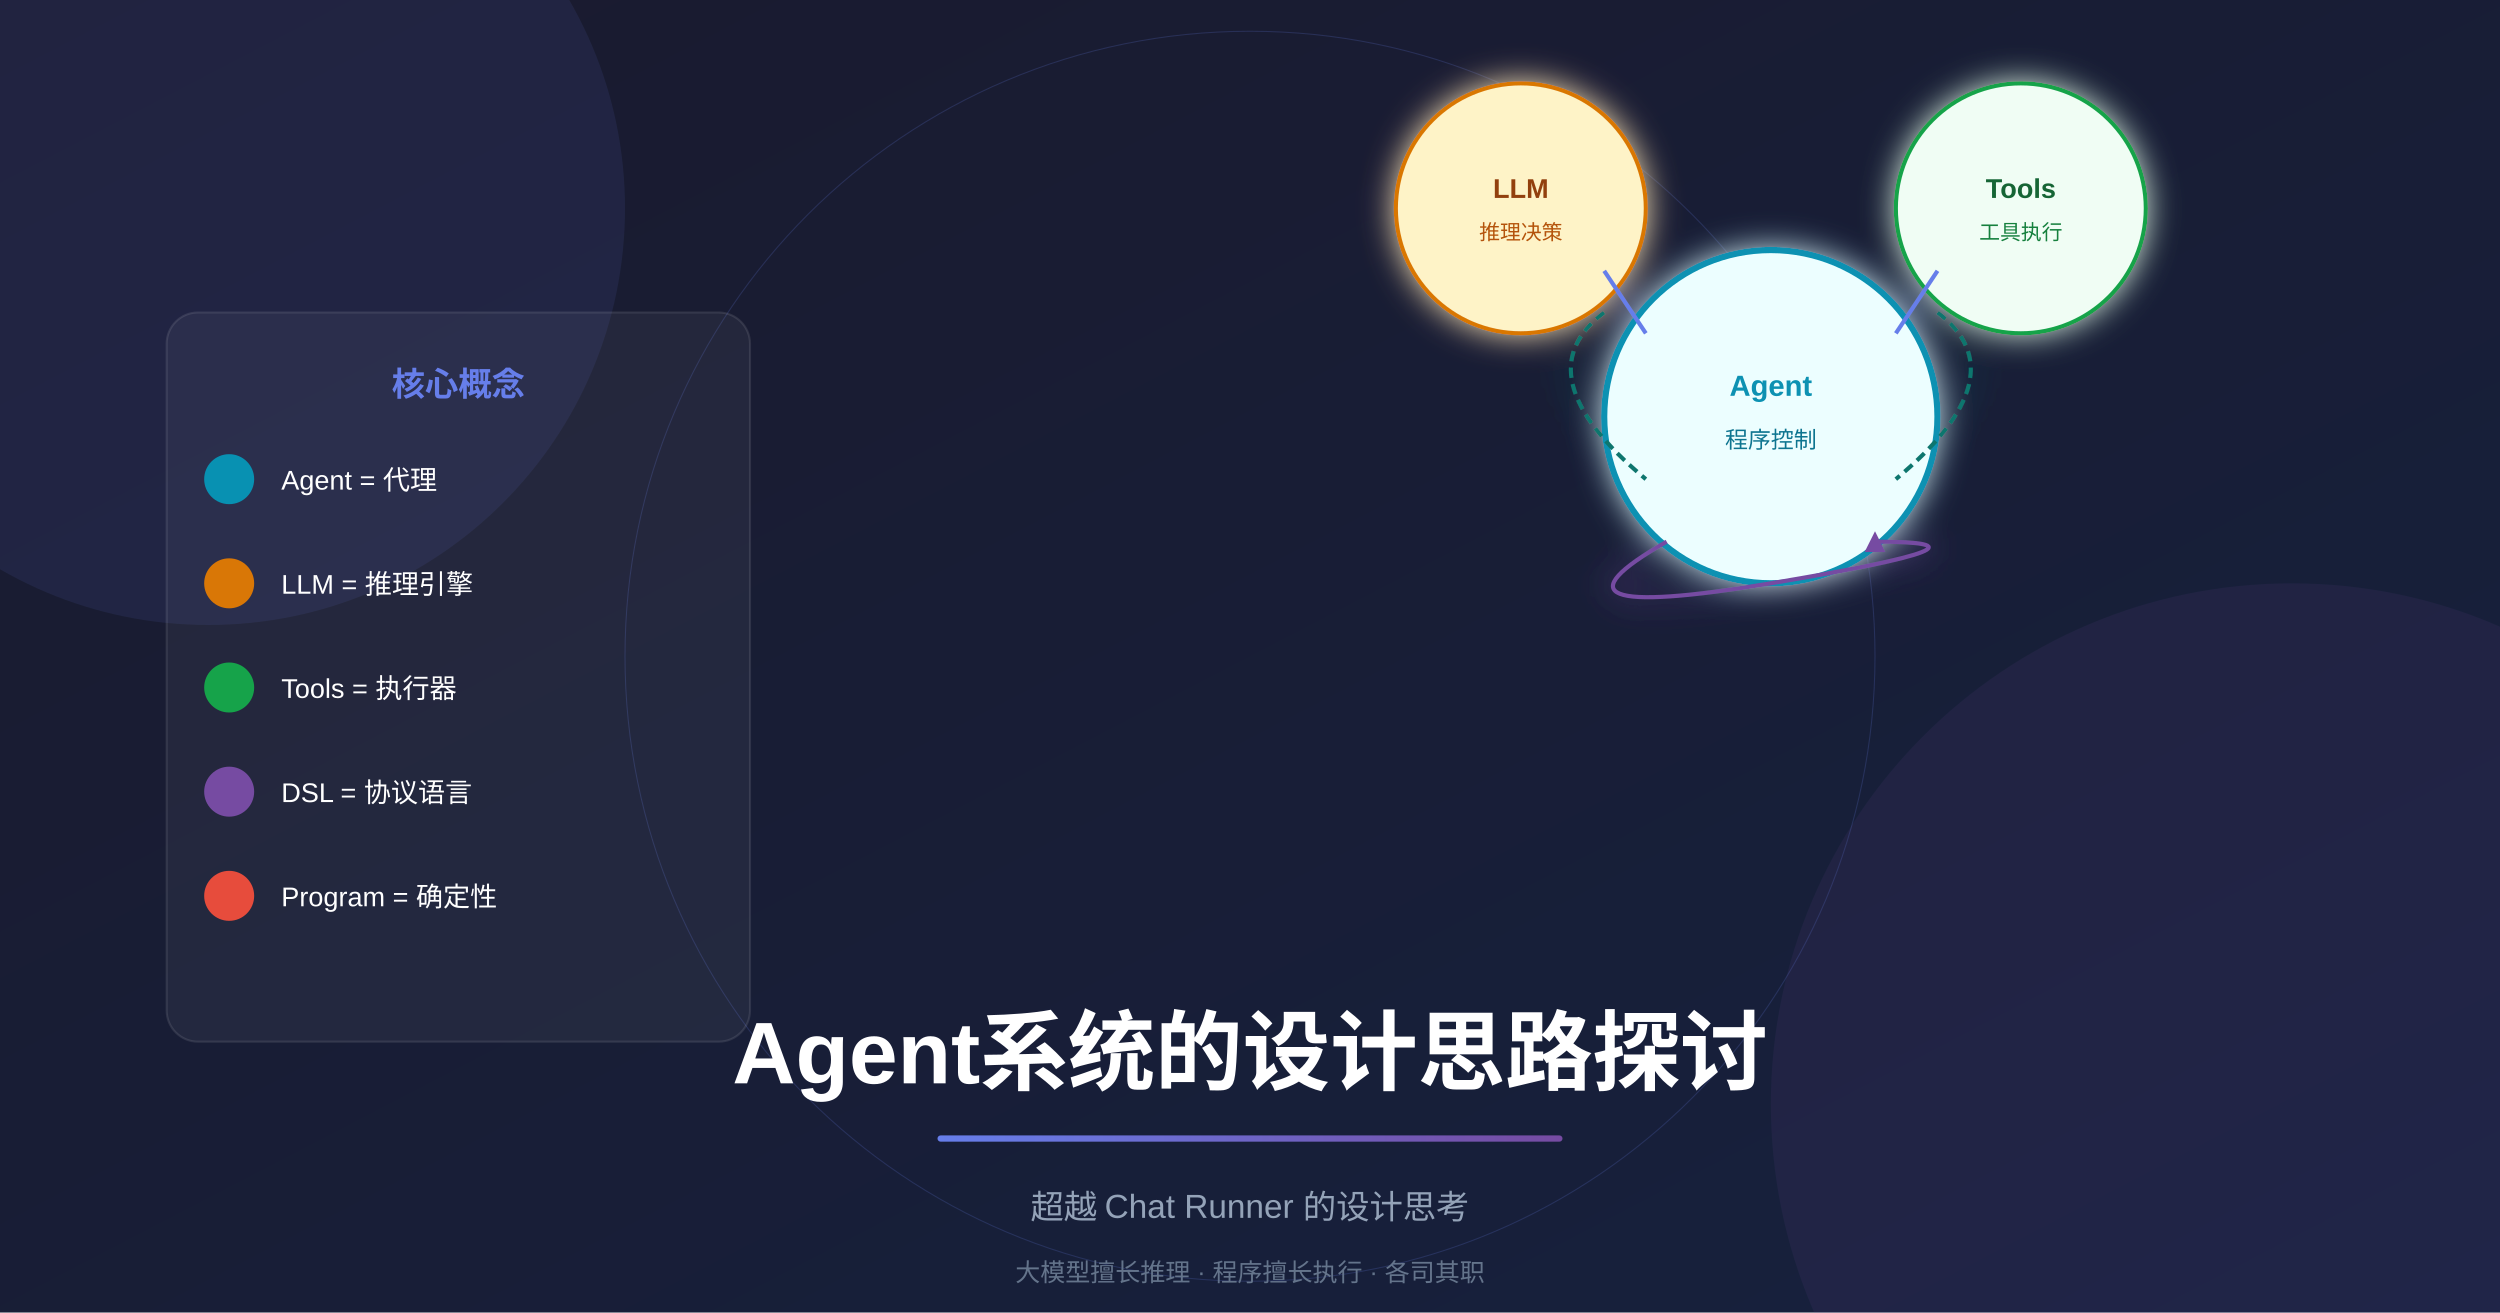
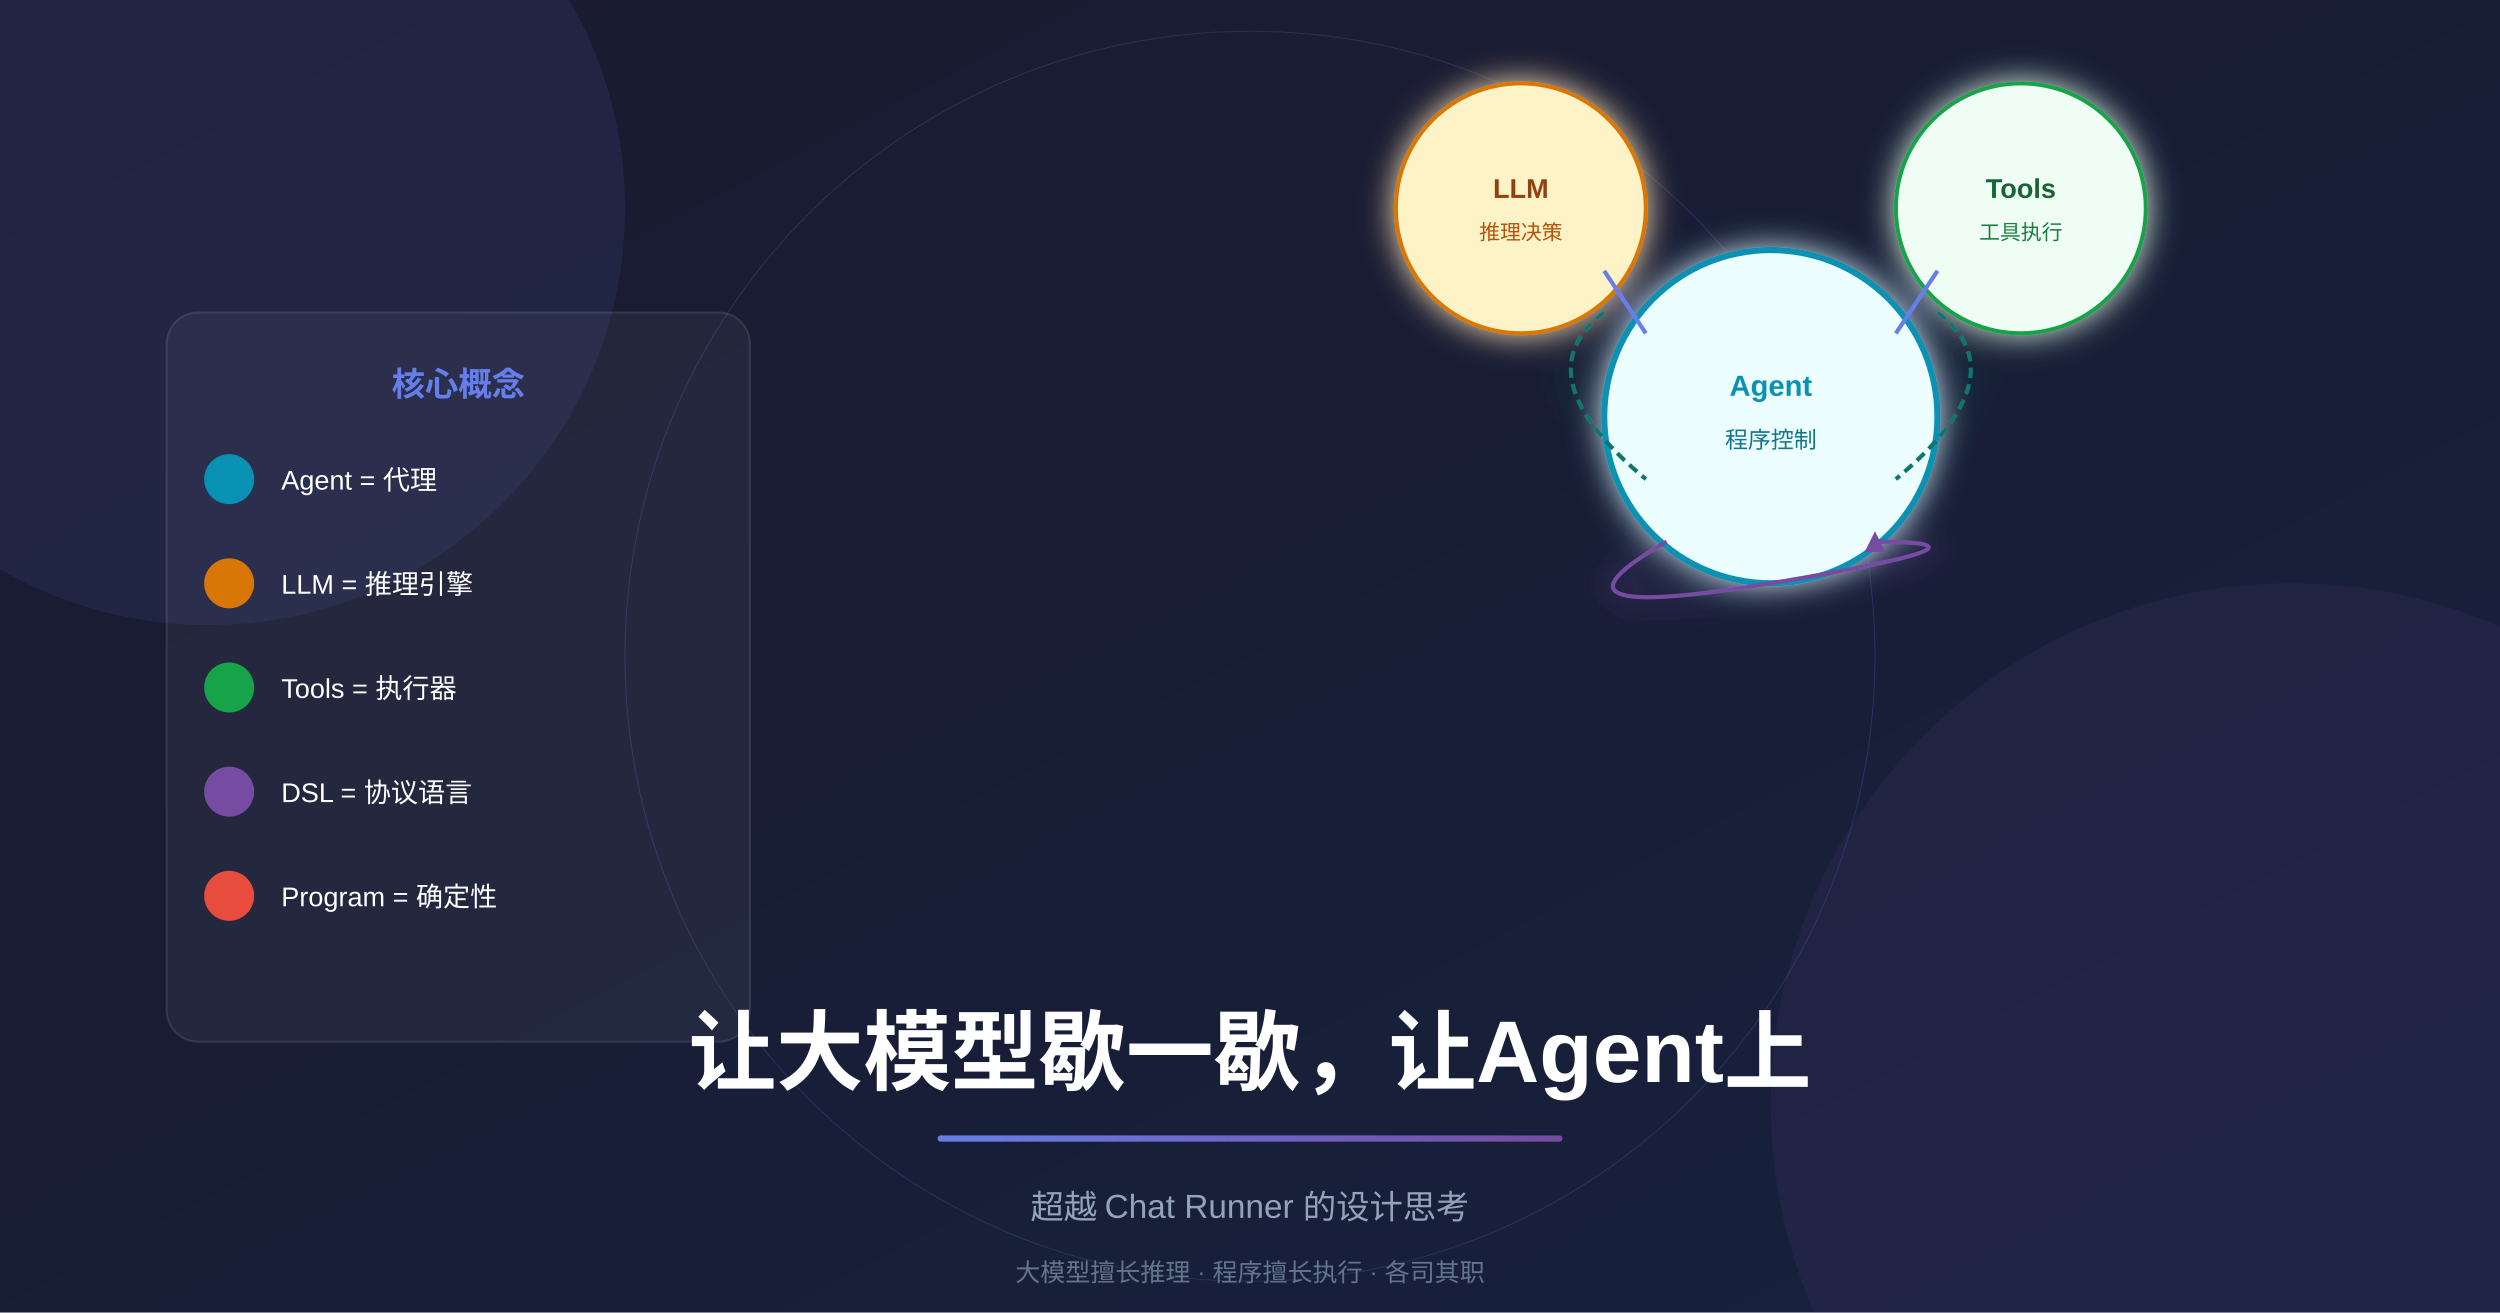
<svg xmlns="http://www.w3.org/2000/svg" width="1200" height="630" viewBox="0 0 1200 630">
  <defs>
    <linearGradient id="bgGrad" x1="0%" y1="0%" x2="100%" y2="100%">
      <stop offset="0%" style="stop-color:#1a1a2e" />
      <stop offset="100%" style="stop-color:#16213e" />
    </linearGradient>
    <linearGradient id="accentGrad" x1="0%" y1="0%" x2="100%" y2="0%">
      <stop offset="0%" style="stop-color:#667eea" />
      <stop offset="100%" style="stop-color:#764ba2" />
    </linearGradient>
    <filter id="glow" x="-20%" y="-20%" width="140%" height="140%">
      <feGaussianBlur stdDeviation="8" result="blur" />
      <feMerge>
        <feMergeNode in="blur" />
        <feMergeNode in="SourceGraphic" />
      </feMerge>
    </filter>
  </defs>
  <rect width="1200" height="630" fill="url(#bgGrad)" />
  <circle cx="100" cy="100" r="200" fill="#667eea" opacity="0.1" />
  <circle cx="1100" cy="530" r="250" fill="#764ba2" opacity="0.1" />
  <circle cx="600" cy="315" r="300" fill="none" stroke="#667eea" stroke-width="0.5" opacity="0.2" />
  <g transform="translate(850, 200)" filter="url(#glow)">
    <circle cx="0" cy="0" r="80" fill="#ecfeff" stroke="#0891b2" stroke-width="3" />
    <text x="0" y="-10" text-anchor="middle" font-family="Arial, sans-serif" font-size="14" font-weight="bold" fill="#0891b2">Agent</text>
    <text x="0" y="15" text-anchor="middle" font-family="Arial, sans-serif" font-size="11" fill="#0e7490">程序控制</text>
    <circle cx="-120" cy="-100" r="60" fill="#fef3c7" stroke="#d97706" stroke-width="2" />
    <text x="-120" y="-105" text-anchor="middle" font-family="Arial, sans-serif" font-size="13" font-weight="bold" fill="#92400e">LLM</text>
    <text x="-120" y="-85" text-anchor="middle" font-family="Arial, sans-serif" font-size="10" fill="#b45309">推理决策</text>
    <circle cx="120" cy="-100" r="60" fill="#f0fdf4" stroke="#16a34a" stroke-width="2" />
    <text x="120" y="-105" text-anchor="middle" font-family="Arial, sans-serif" font-size="13" font-weight="bold" fill="#166534">Tools</text>
    <text x="120" y="-85" text-anchor="middle" font-family="Arial, sans-serif" font-size="10" fill="#15803d">工具执行</text>
    <line x1="-60" y1="-40" x2="-80" y2="-70" stroke="#667eea" stroke-width="2" />
    <line x1="60" y1="-40" x2="80" y2="-70" stroke="#667eea" stroke-width="2" />
    <path d="M-80,-50 Q-120,-20 -60,30" stroke="#0f766e" stroke-width="2" fill="none" stroke-dasharray="5,3" />
    <path d="M80,-50 Q120,-20 60,30" stroke="#0f766e" stroke-width="2" fill="none" stroke-dasharray="5,3" />
    <path d="M-50,60 Q-120,100 0,80 Q120,60 50,60" stroke="#764ba2" stroke-width="2" fill="none" />
    <polygon points="50,55 45,65 55,65" fill="#764ba2" />
  </g>
  <g transform="translate(80, 150)">
    <rect x="0" y="0" width="280" height="350" rx="15" fill="rgba(255,255,255,0.05)" stroke="rgba(255,255,255,0.1)" stroke-width="1" />
    <text x="140" y="40" text-anchor="middle" font-family="Arial, sans-serif" font-size="16" font-weight="bold" fill="#667eea">核心概念</text>
    <circle cx="30" cy="80" r="12" fill="#0891b2" />
    <text x="55" y="85" font-family="Arial, sans-serif" font-size="13" fill="white">Agent = 代理</text>
    <circle cx="30" cy="130" r="12" fill="#d97706" />
    <text x="55" y="135" font-family="Arial, sans-serif" font-size="13" fill="white">LLM = 推理引擎</text>
    <circle cx="30" cy="180" r="12" fill="#16a34a" />
    <text x="55" y="185" font-family="Arial, sans-serif" font-size="13" fill="white">Tools = 执行器</text>
    <circle cx="30" cy="230" r="12" fill="#764ba2" />
    <text x="55" y="235" font-family="Arial, sans-serif" font-size="13" fill="white">DSL = 协议语言</text>
    <circle cx="30" cy="280" r="12" fill="#e74c3c" />
    <text x="55" y="285" font-family="Arial, sans-serif" font-size="13" fill="white">Program = 确定性</text>
  </g>
-   <text x="600" y="520" text-anchor="middle" font-family="Arial, sans-serif" font-size="42" font-weight="bold" fill="white">Agent系统的设计思路探讨</text>
+   <text x="600" y="520" text-anchor="middle" font-family="Arial, sans-serif" font-size="42" font-weight="bold" fill="white">让大模型歇一歇，让Agent上</text>
  <rect x="450" y="545" width="300" height="3" rx="1.5" fill="url(#accentGrad)" />
  <text x="600" y="585" text-anchor="middle" font-family="Arial, sans-serif" font-size="16" fill="#94a3b8">超越 Chat Runner 的设计思考</text>
  <text x="600" y="615" text-anchor="middle" font-family="Arial, sans-serif" font-size="12" fill="#64748b">大模型擅长推理 · 程序擅长执行 · 各司其职</text>
</svg>
